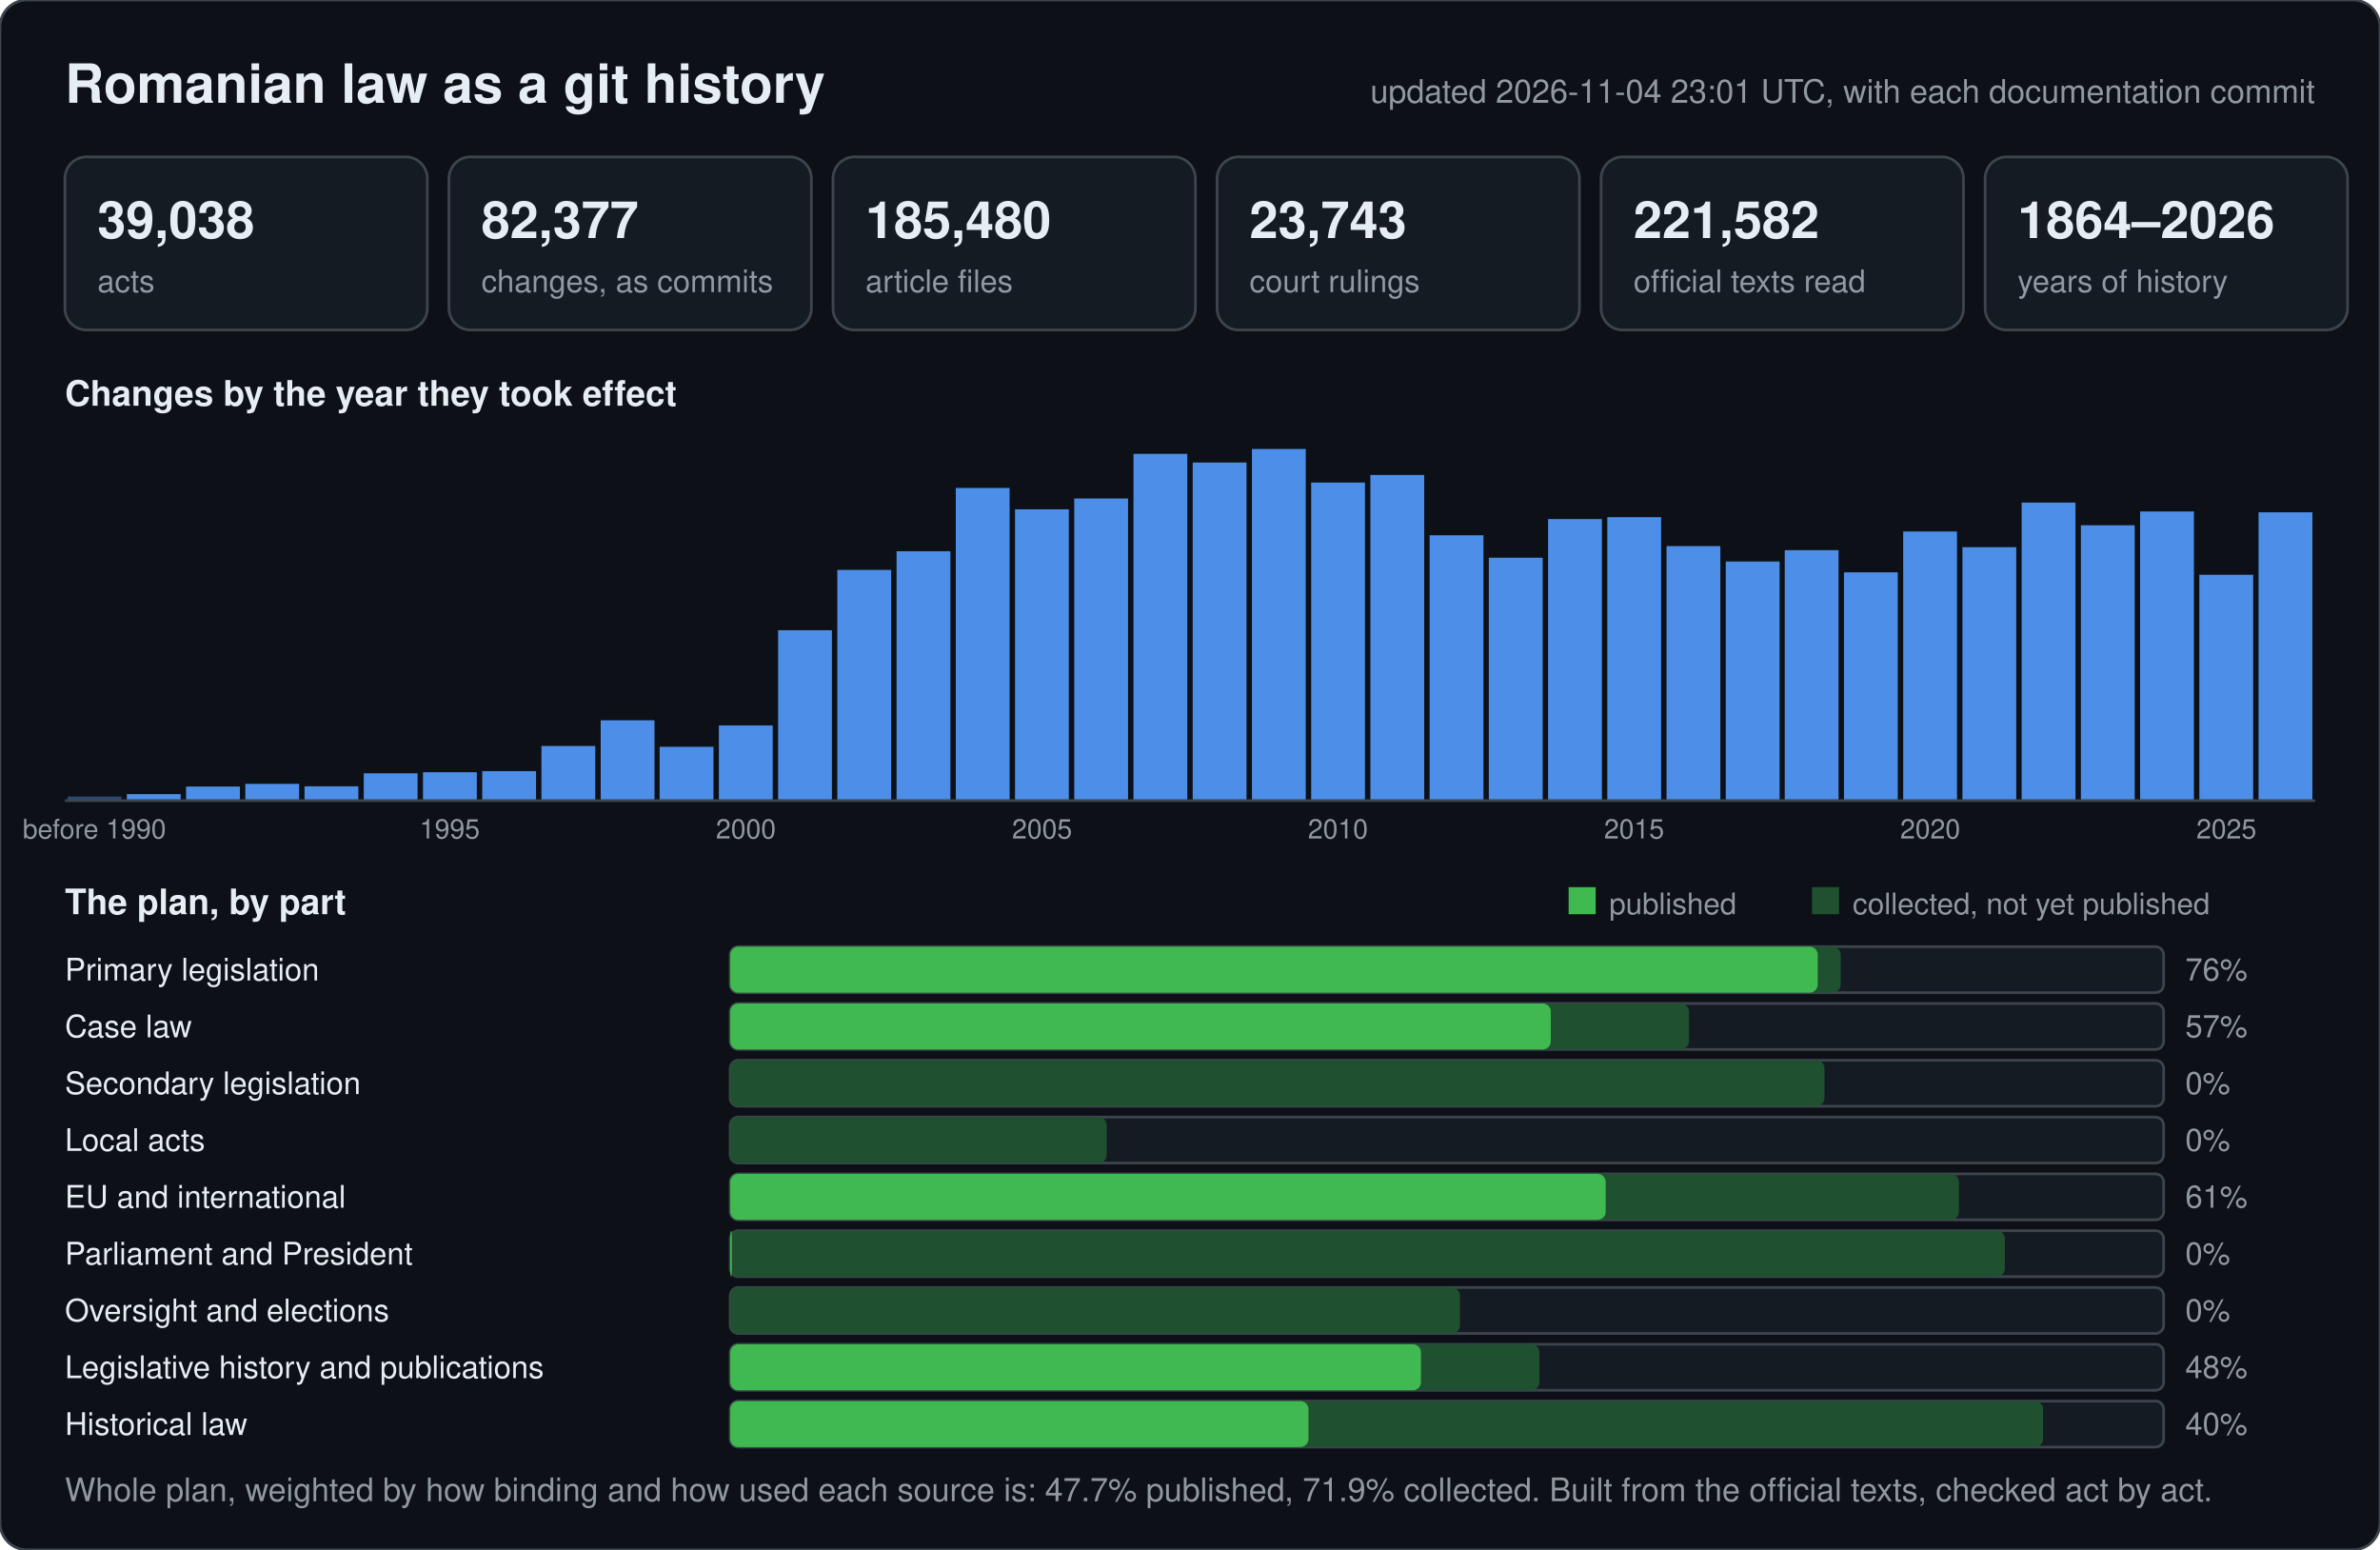
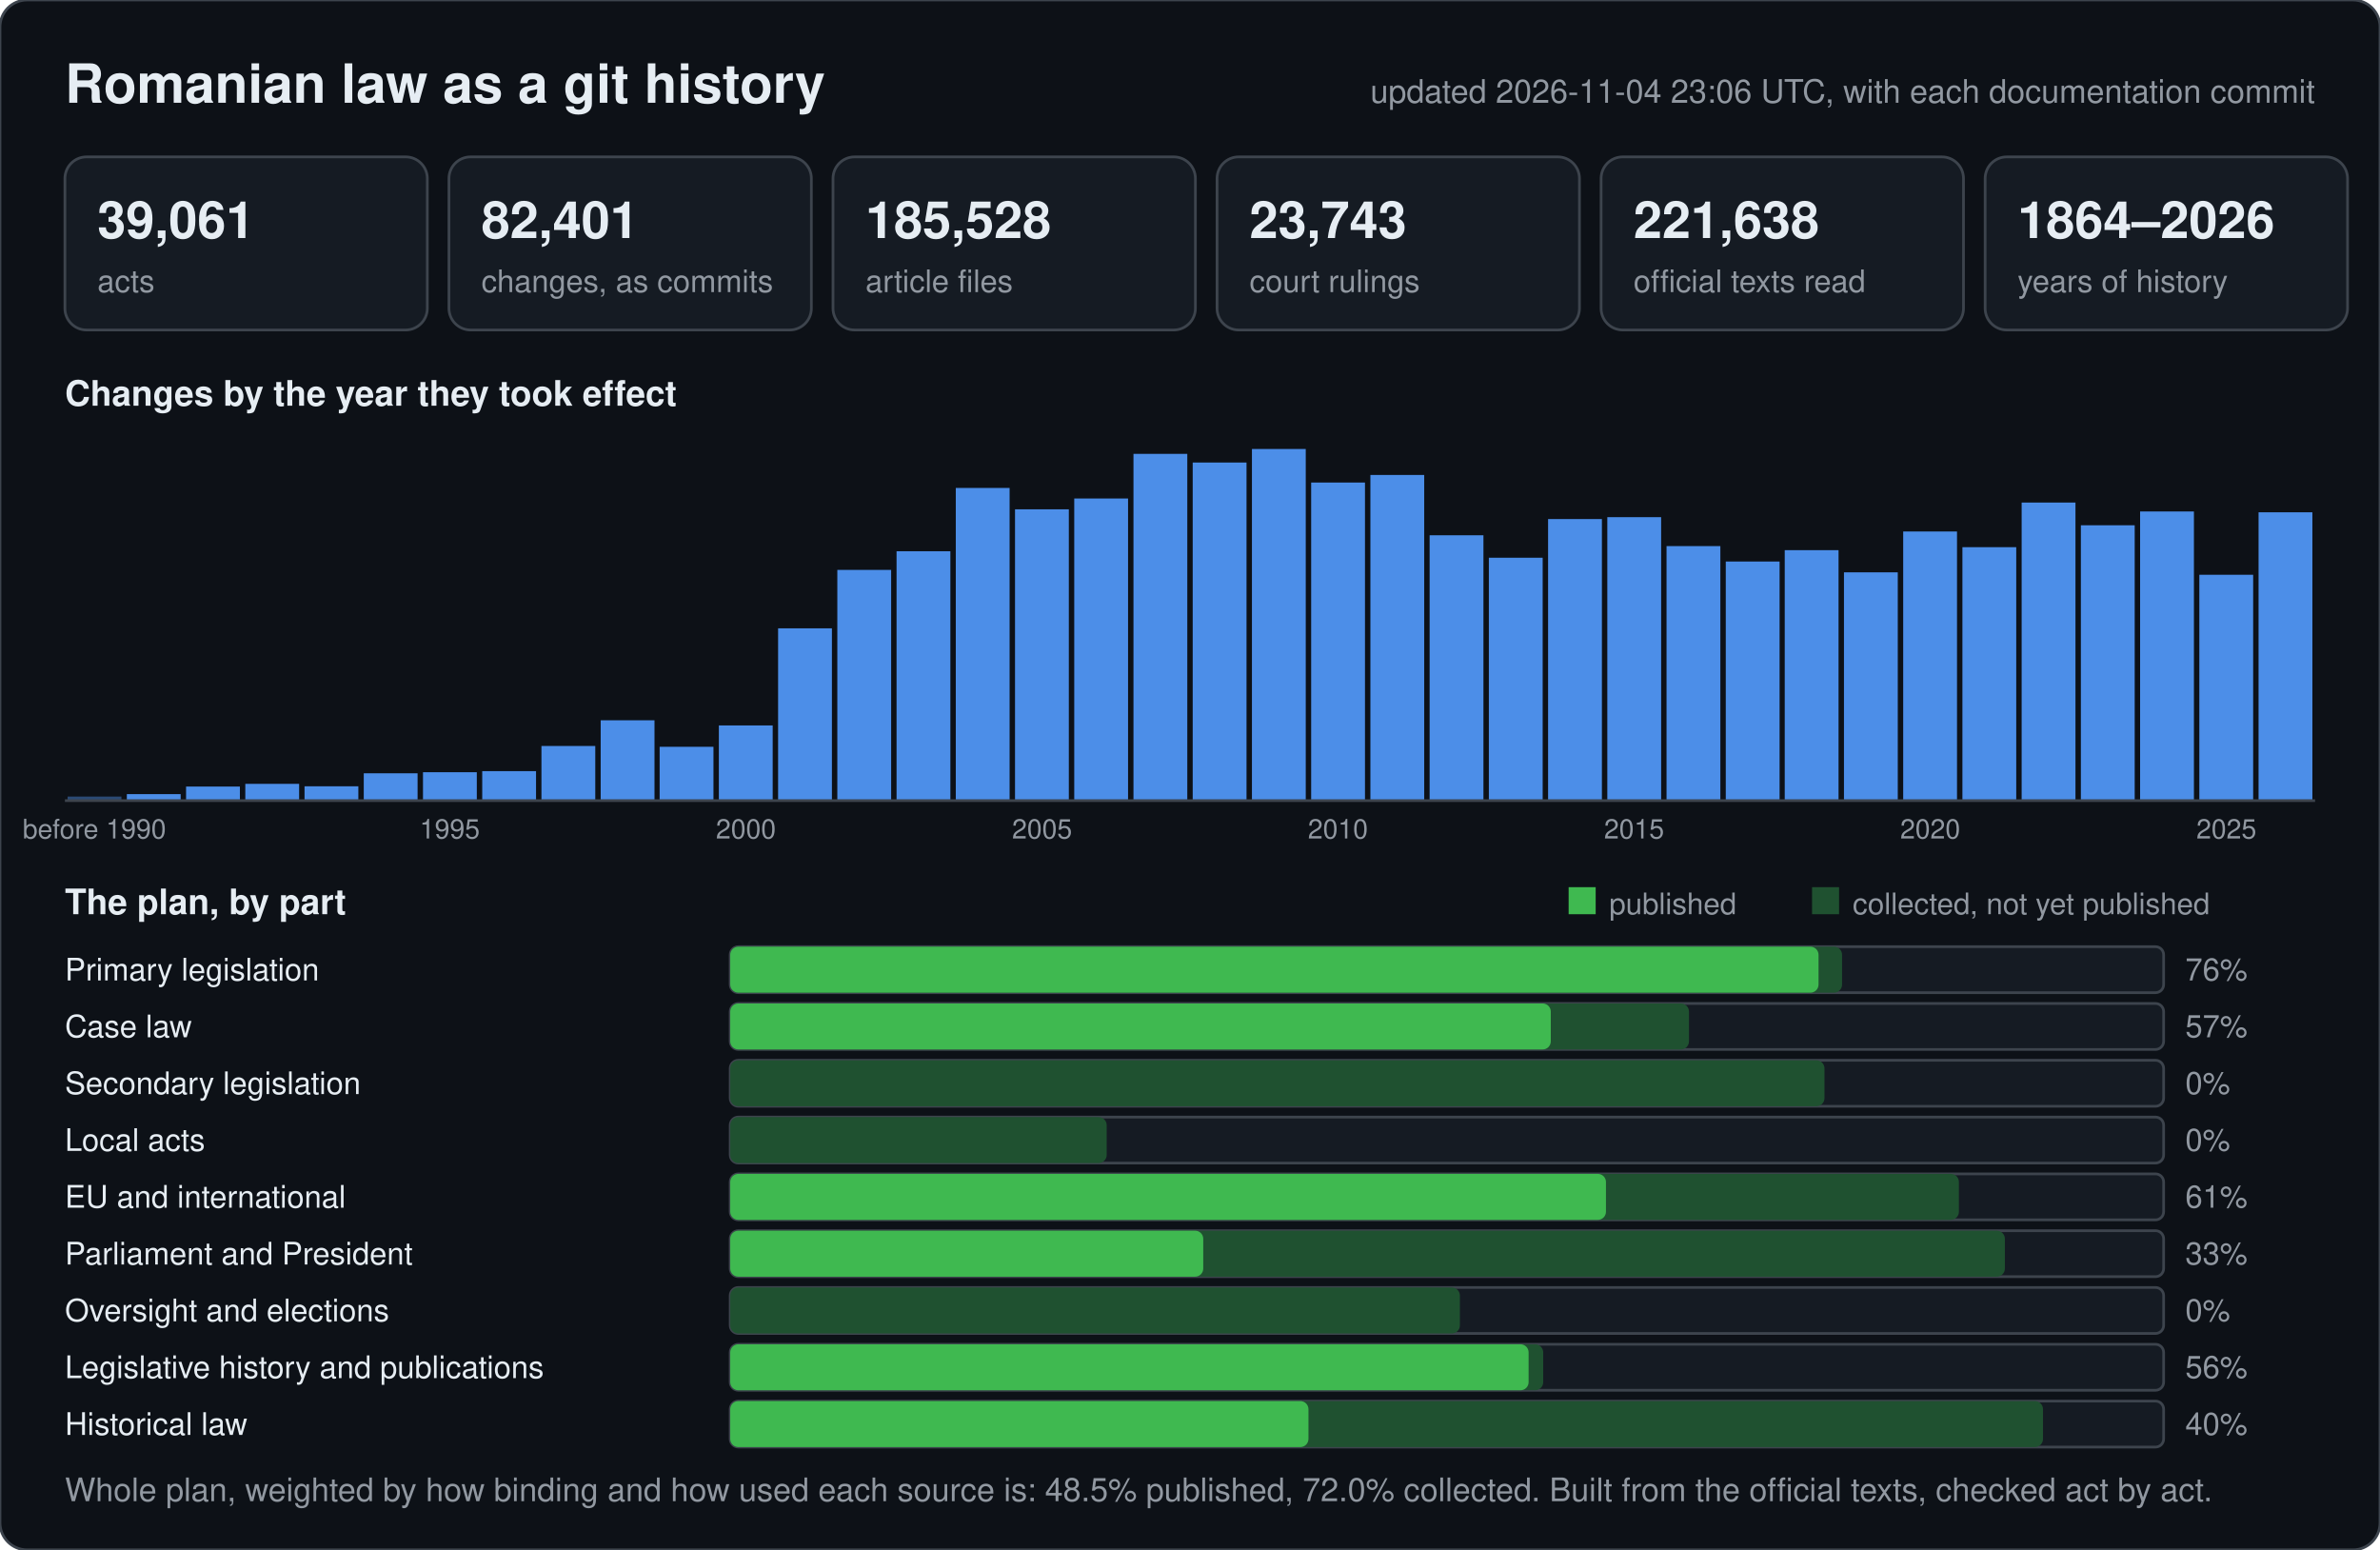
<svg xmlns="http://www.w3.org/2000/svg" width="880" height="573" viewBox="0 0 880 573" font-family="-apple-system,BlinkMacSystemFont,Segoe UI,Helvetica,Arial,sans-serif">
  <rect width="880" height="573" rx="10" fill="#0d1117" stroke="#3d444d" />
  <text x="24" y="38" font-size="20" font-weight="600" fill="#e6edf3">Romanian law as a git history</text>
-   <text x="856" y="38" font-size="12" text-anchor="end" fill="#9198a1">updated 2026-11-04 23:01 UTC, with each documentation commit</text>
+   <text x="856" y="38" font-size="12" text-anchor="end" fill="#9198a1">updated 2026-11-04 23:06 UTC, with each documentation commit</text>
  <rect x="24" y="58" width="134" height="64" rx="8" fill="#151b23" stroke="#3d444d" />
-   <text x="36" y="88" font-size="19" font-weight="600" fill="#e6edf3">39,038</text>
+   <text x="36" y="88" font-size="19" font-weight="600" fill="#e6edf3">39,061</text>
  <text x="36" y="108" font-size="11.5" fill="#9198a1">acts</text>
  <rect x="166" y="58" width="134" height="64" rx="8" fill="#151b23" stroke="#3d444d" />
-   <text x="178" y="88" font-size="19" font-weight="600" fill="#e6edf3">82,377</text>
+   <text x="178" y="88" font-size="19" font-weight="600" fill="#e6edf3">82,401</text>
  <text x="178" y="108" font-size="11.5" fill="#9198a1">changes, as commits</text>
  <rect x="308" y="58" width="134" height="64" rx="8" fill="#151b23" stroke="#3d444d" />
-   <text x="320" y="88" font-size="19" font-weight="600" fill="#e6edf3">185,480</text>
+   <text x="320" y="88" font-size="19" font-weight="600" fill="#e6edf3">185,528</text>
  <text x="320" y="108" font-size="11.5" fill="#9198a1">article files</text>
  <rect x="450" y="58" width="134" height="64" rx="8" fill="#151b23" stroke="#3d444d" />
  <text x="462" y="88" font-size="19" font-weight="600" fill="#e6edf3">23,743</text>
  <text x="462" y="108" font-size="11.5" fill="#9198a1">court rulings</text>
  <rect x="592" y="58" width="134" height="64" rx="8" fill="#151b23" stroke="#3d444d" />
-   <text x="604" y="88" font-size="19" font-weight="600" fill="#e6edf3">221,582</text>
+   <text x="604" y="88" font-size="19" font-weight="600" fill="#e6edf3">221,638</text>
  <text x="604" y="108" font-size="11.5" fill="#9198a1">official texts read</text>
  <rect x="734" y="58" width="134" height="64" rx="8" fill="#151b23" stroke="#3d444d" />
  <text x="746" y="88" font-size="19" font-weight="600" fill="#e6edf3">1864–2026</text>
  <text x="746" y="108" font-size="11.5" fill="#9198a1">years of history</text>
  <text x="24" y="150" font-size="13" font-weight="600" fill="#e6edf3">Changes by the year they took effect</text>
  <rect x="25.0" y="294.5" width="19.9" height="1.5" fill="#2b4a75" />
  <text x="34.9" y="310" font-size="10" text-anchor="middle" fill="#9198a1">before 1990</text>
  <rect x="46.9" y="293.6" width="19.9" height="2.4" fill="#4c8ee8" />
  <rect x="68.8" y="290.8" width="19.9" height="5.2" fill="#4c8ee8" />
  <rect x="90.7" y="289.8" width="19.9" height="6.2" fill="#4c8ee8" />
  <rect x="112.6" y="290.7" width="19.9" height="5.3" fill="#4c8ee8" />
  <rect x="134.5" y="285.9" width="19.9" height="10.1" fill="#4c8ee8" />
  <rect x="156.4" y="285.5" width="19.9" height="10.5" fill="#4c8ee8" />
  <text x="166.3" y="310" font-size="10" text-anchor="middle" fill="#9198a1">1995</text>
  <rect x="178.3" y="285.1" width="19.9" height="10.9" fill="#4c8ee8" />
  <rect x="200.2" y="275.8" width="19.9" height="20.2" fill="#4c8ee8" />
  <rect x="222.1" y="266.3" width="19.9" height="29.7" fill="#4c8ee8" />
  <rect x="243.9" y="276.1" width="19.9" height="19.9" fill="#4c8ee8" />
  <rect x="265.8" y="268.2" width="19.9" height="27.8" fill="#4c8ee8" />
  <text x="275.8" y="310" font-size="10" text-anchor="middle" fill="#9198a1">2000</text>
-   <rect x="287.7" y="233.0" width="19.9" height="63.0" fill="#4c8ee8" />
+   <rect x="287.7" y="232.3" width="19.9" height="63.7" fill="#4c8ee8" />
  <rect x="309.6" y="210.7" width="19.9" height="85.3" fill="#4c8ee8" />
  <rect x="331.5" y="203.8" width="19.9" height="92.2" fill="#4c8ee8" />
  <rect x="353.4" y="180.4" width="19.9" height="115.6" fill="#4c8ee8" />
  <rect x="375.3" y="188.3" width="19.9" height="107.7" fill="#4c8ee8" />
  <text x="385.3" y="310" font-size="10" text-anchor="middle" fill="#9198a1">2005</text>
  <rect x="397.2" y="184.3" width="19.9" height="111.7" fill="#4c8ee8" />
  <rect x="419.1" y="167.8" width="19.9" height="128.2" fill="#4c8ee8" />
  <rect x="441.0" y="171.0" width="19.9" height="125.0" fill="#4c8ee8" />
  <rect x="462.9" y="166.0" width="19.9" height="130.0" fill="#4c8ee8" />
  <rect x="484.8" y="178.4" width="19.9" height="117.6" fill="#4c8ee8" />
  <text x="494.7" y="310" font-size="10" text-anchor="middle" fill="#9198a1">2010</text>
  <rect x="506.7" y="175.6" width="19.9" height="120.4" fill="#4c8ee8" />
  <rect x="528.6" y="197.9" width="19.9" height="98.1" fill="#4c8ee8" />
  <rect x="550.5" y="206.2" width="19.9" height="89.8" fill="#4c8ee8" />
  <rect x="572.4" y="191.9" width="19.9" height="104.1" fill="#4c8ee8" />
  <rect x="594.3" y="191.2" width="19.9" height="104.8" fill="#4c8ee8" />
  <text x="604.2" y="310" font-size="10" text-anchor="middle" fill="#9198a1">2015</text>
  <rect x="616.2" y="201.9" width="19.9" height="94.1" fill="#4c8ee8" />
  <rect x="638.1" y="207.6" width="19.9" height="88.4" fill="#4c8ee8" />
  <rect x="659.9" y="203.4" width="19.9" height="92.6" fill="#4c8ee8" />
  <rect x="681.8" y="211.6" width="19.9" height="84.4" fill="#4c8ee8" />
  <rect x="703.7" y="196.5" width="19.9" height="99.5" fill="#4c8ee8" />
  <text x="713.7" y="310" font-size="10" text-anchor="middle" fill="#9198a1">2020</text>
  <rect x="725.6" y="202.3" width="19.9" height="93.7" fill="#4c8ee8" />
  <rect x="747.5" y="185.8" width="19.9" height="110.2" fill="#4c8ee8" />
  <rect x="769.4" y="194.2" width="19.9" height="101.8" fill="#4c8ee8" />
  <rect x="791.3" y="189.1" width="19.9" height="106.9" fill="#4c8ee8" />
  <rect x="813.2" y="212.5" width="19.9" height="83.5" fill="#4c8ee8" />
  <text x="823.2" y="310" font-size="10" text-anchor="middle" fill="#9198a1">2025</text>
  <rect x="835.1" y="189.4" width="19.9" height="106.6" fill="#4c8ee8" />
  <line x1="24" y1="296" x2="856" y2="296" stroke="#3d444d" />
  <text x="24" y="338" font-size="13" font-weight="600" fill="#e6edf3">The plan, by part</text>
  <rect x="580" y="328" width="10" height="10" fill="#3fb950" />
  <text x="595" y="338" font-size="11" fill="#9198a1">published</text>
  <rect x="670" y="328" width="10" height="10" fill="#1f5130" />
  <text x="685" y="338" font-size="11" fill="#9198a1">collected, not yet published</text>
  <text x="24" y="362.5" font-size="11.5" fill="#e6edf3">Primary legislation</text>
  <rect x="270" y="350" width="530" height="17" rx="3" fill="#151b23" stroke="#3d444d" />
-   <rect x="270" y="350" width="410.6" height="17" rx="3" fill="#1f5130" />
-   <rect x="270" y="350" width="402.1" height="17" rx="3" fill="#3fb950" />
+   <rect x="270" y="350" width="411.1" height="17" rx="3" fill="#1f5130" />
+   <rect x="270" y="350" width="402.4" height="17" rx="3" fill="#3fb950" />
  <text x="808" y="362.5" font-size="11.5" fill="#9198a1">76%</text>
  <text x="24" y="383.5" font-size="11.5" fill="#e6edf3">Case law</text>
  <rect x="270" y="371" width="530" height="17" rx="3" fill="#151b23" stroke="#3d444d" />
  <rect x="270" y="371" width="354.5" height="17" rx="3" fill="#1f5130" />
  <rect x="270" y="371" width="303.4" height="17" rx="3" fill="#3fb950" />
  <text x="808" y="383.5" font-size="11.5" fill="#9198a1">57%</text>
  <text x="24" y="404.5" font-size="11.5" fill="#e6edf3">Secondary legislation</text>
  <rect x="270" y="392" width="530" height="17" rx="3" fill="#151b23" stroke="#3d444d" />
  <rect x="270" y="392" width="404.6" height="17" rx="3" fill="#1f5130" />
  <rect x="270" y="392" width="0.0" height="17" rx="3" fill="#3fb950" />
  <text x="808" y="404.5" font-size="11.5" fill="#9198a1">0%</text>
  <text x="24" y="425.5" font-size="11.5" fill="#e6edf3">Local acts</text>
  <rect x="270" y="413" width="530" height="17" rx="3" fill="#151b23" stroke="#3d444d" />
  <rect x="270" y="413" width="139.2" height="17" rx="3" fill="#1f5130" />
  <rect x="270" y="413" width="0.0" height="17" rx="3" fill="#3fb950" />
  <text x="808" y="425.5" font-size="11.5" fill="#9198a1">0%</text>
  <text x="24" y="446.5" font-size="11.5" fill="#e6edf3">EU and international</text>
  <rect x="270" y="434" width="530" height="17" rx="3" fill="#151b23" stroke="#3d444d" />
  <rect x="270" y="434" width="454.3" height="17" rx="3" fill="#1f5130" />
-   <rect x="270" y="434" width="323.7" height="17" rx="3" fill="#3fb950" />
+   <rect x="270" y="434" width="323.8" height="17" rx="3" fill="#3fb950" />
  <text x="808" y="446.5" font-size="11.5" fill="#9198a1">61%</text>
  <text x="24" y="467.5" font-size="11.5" fill="#e6edf3">Parliament and President</text>
  <rect x="270" y="455" width="530" height="17" rx="3" fill="#151b23" stroke="#3d444d" />
  <rect x="270" y="455" width="471.3" height="17" rx="3" fill="#1f5130" />
-   <rect x="270" y="455" width="0.6" height="17" rx="3" fill="#3fb950" />
-   <text x="808" y="467.5" font-size="11.5" fill="#9198a1">0%</text>
+   <rect x="270" y="455" width="174.9" height="17" rx="3" fill="#3fb950" />
+   <text x="808" y="467.5" font-size="11.5" fill="#9198a1">33%</text>
  <text x="24" y="488.5" font-size="11.5" fill="#e6edf3">Oversight and elections</text>
  <rect x="270" y="476" width="530" height="17" rx="3" fill="#151b23" stroke="#3d444d" />
  <rect x="270" y="476" width="269.8" height="17" rx="3" fill="#1f5130" />
  <rect x="270" y="476" width="0.0" height="17" rx="3" fill="#3fb950" />
  <text x="808" y="488.5" font-size="11.5" fill="#9198a1">0%</text>
  <text x="24" y="509.5" font-size="11.5" fill="#e6edf3">Legislative history and publications</text>
  <rect x="270" y="497" width="530" height="17" rx="3" fill="#151b23" stroke="#3d444d" />
-   <rect x="270" y="497" width="299.2" height="17" rx="3" fill="#1f5130" />
-   <rect x="270" y="497" width="255.4" height="17" rx="3" fill="#3fb950" />
-   <text x="808" y="509.5" font-size="11.5" fill="#9198a1">48%</text>
+   <rect x="270" y="497" width="300.6" height="17" rx="3" fill="#1f5130" />
+   <rect x="270" y="497" width="295.2" height="17" rx="3" fill="#3fb950" />
+   <text x="808" y="509.5" font-size="11.5" fill="#9198a1">56%</text>
  <text x="24" y="530.5" font-size="11.5" fill="#e6edf3">Historical law</text>
  <rect x="270" y="518" width="530" height="17" rx="3" fill="#151b23" stroke="#3d444d" />
  <rect x="270" y="518" width="485.4" height="17" rx="3" fill="#1f5130" />
  <rect x="270" y="518" width="213.8" height="17" rx="3" fill="#3fb950" />
  <text x="808" y="530.5" font-size="11.5" fill="#9198a1">40%</text>
-   <text x="24" y="555" font-size="12" fill="#9198a1">Whole plan, weighted by how binding and how used each source is: 47.7% published, 71.9% collected. Built from the official texts, checked act by act.</text>
+   <text x="24" y="555" font-size="12" fill="#9198a1">Whole plan, weighted by how binding and how used each source is: 48.5% published, 72.0% collected. Built from the official texts, checked act by act.</text>
</svg>
